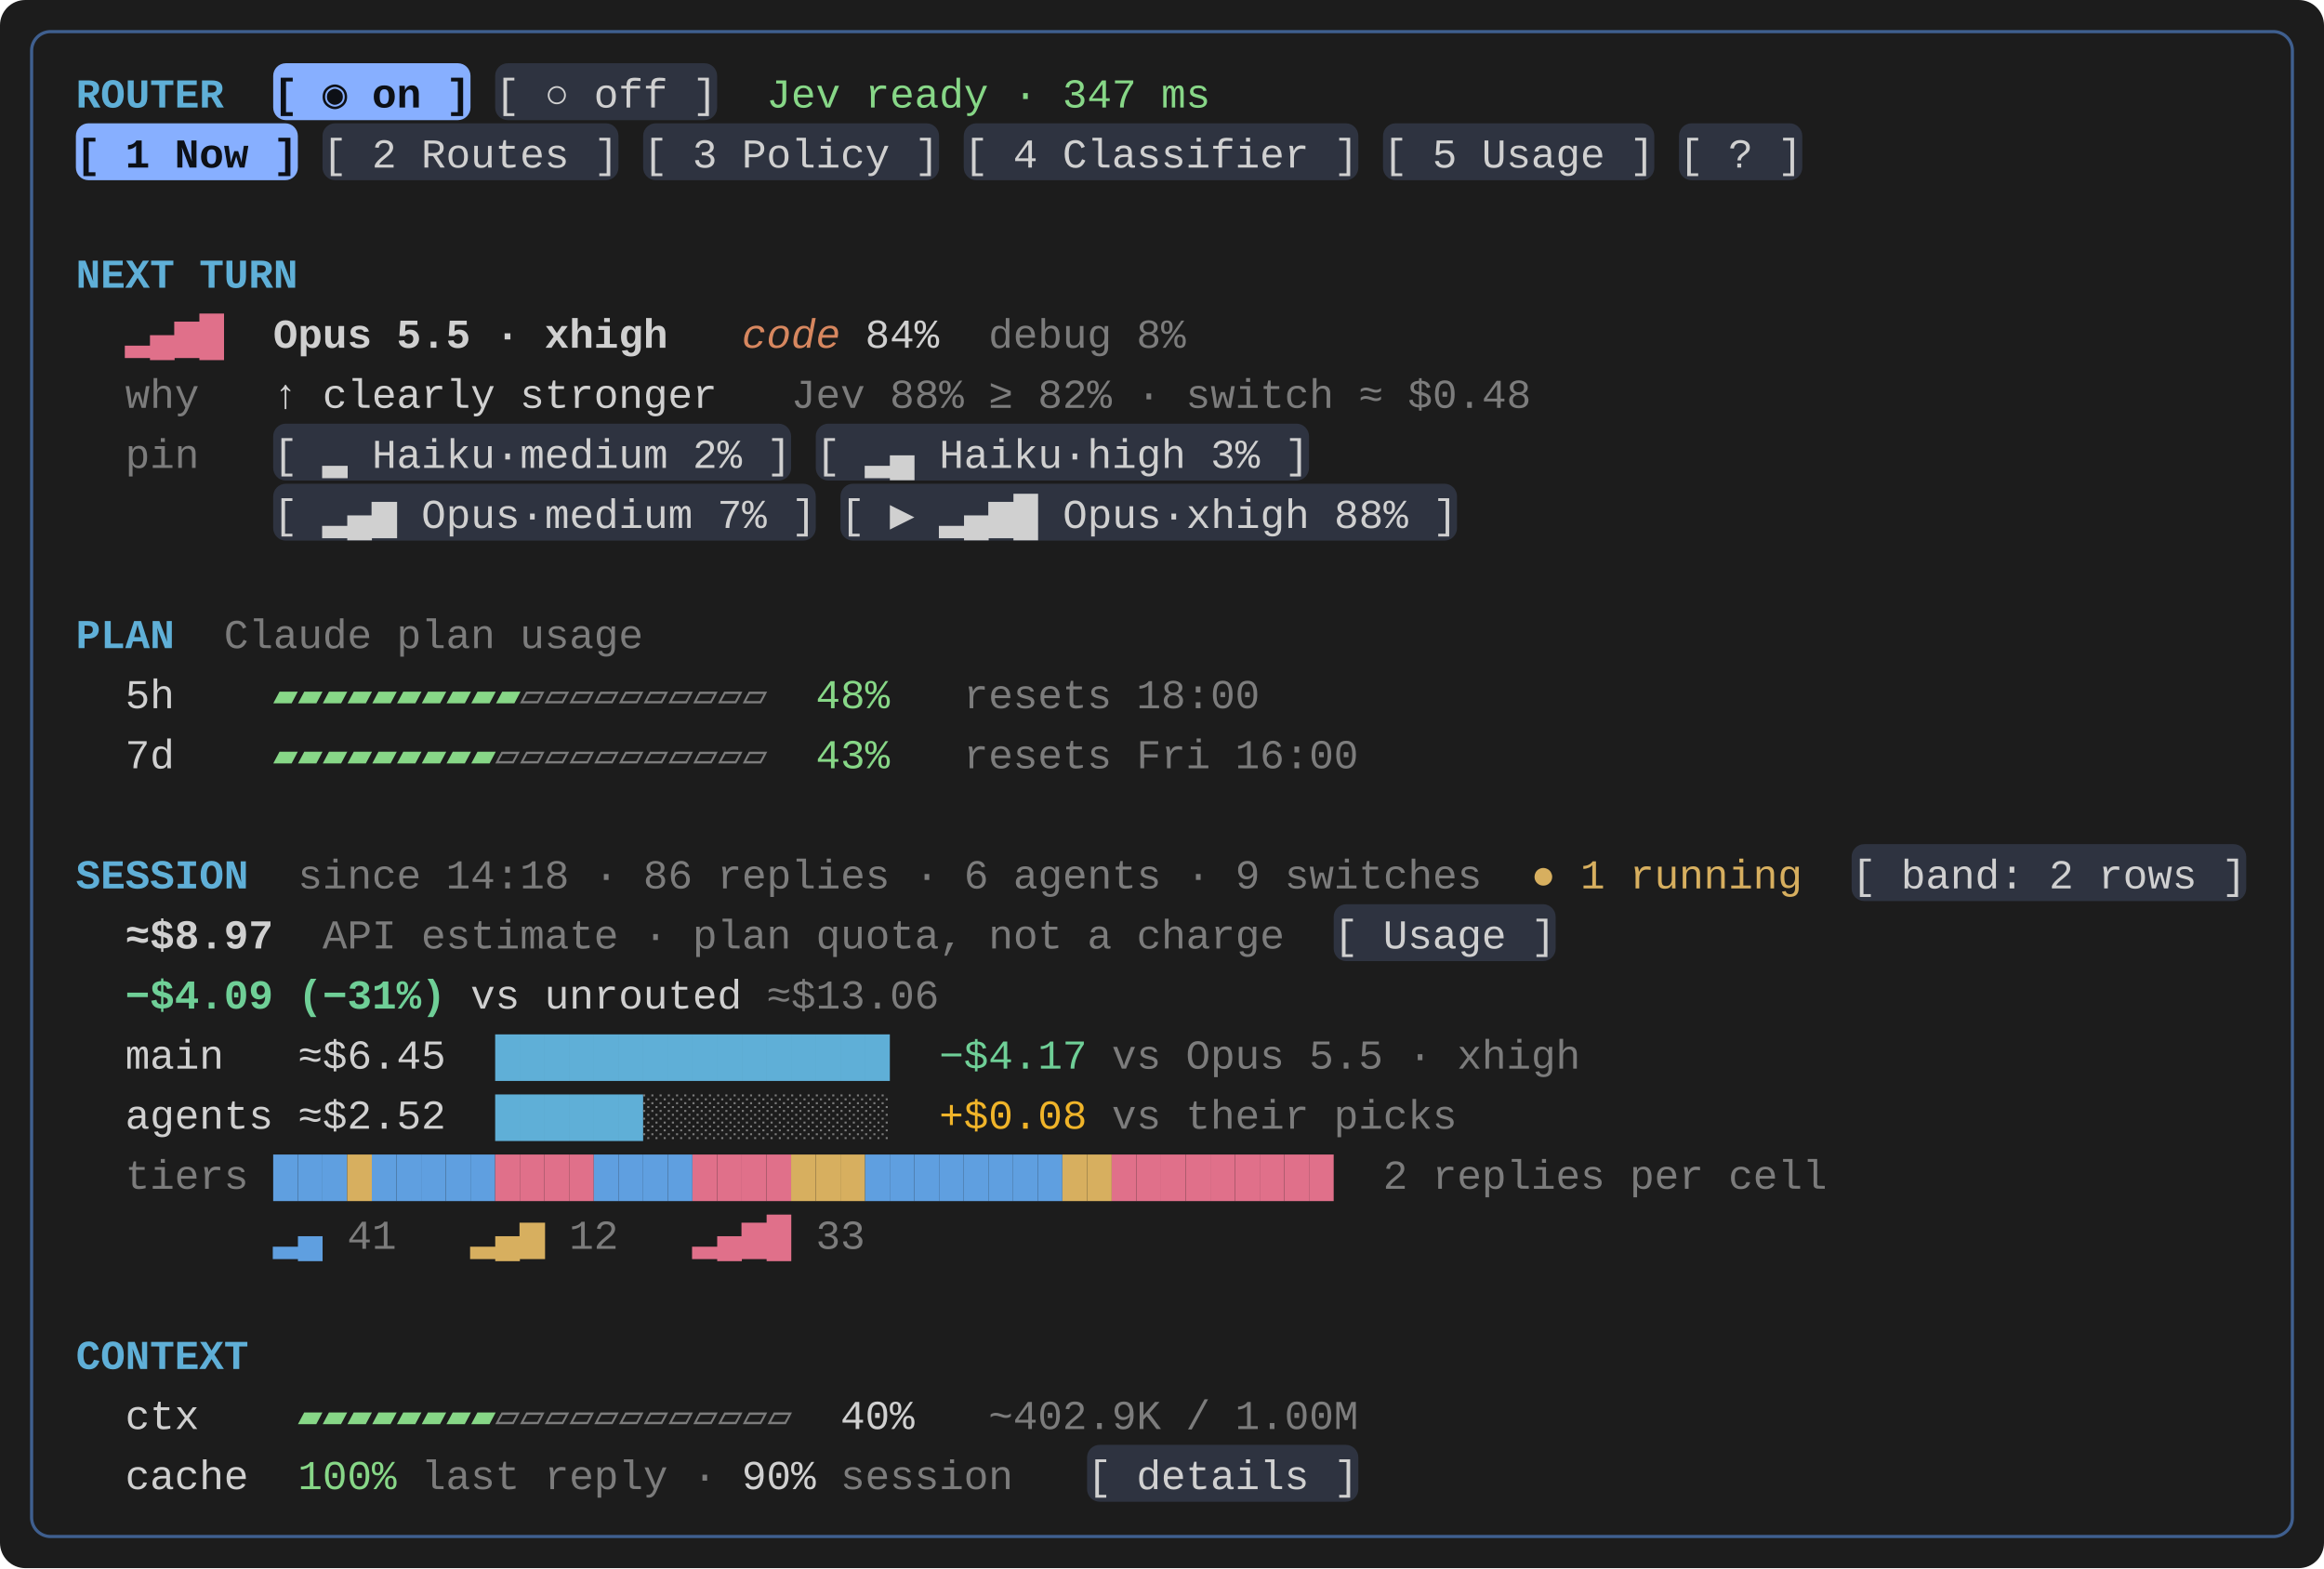
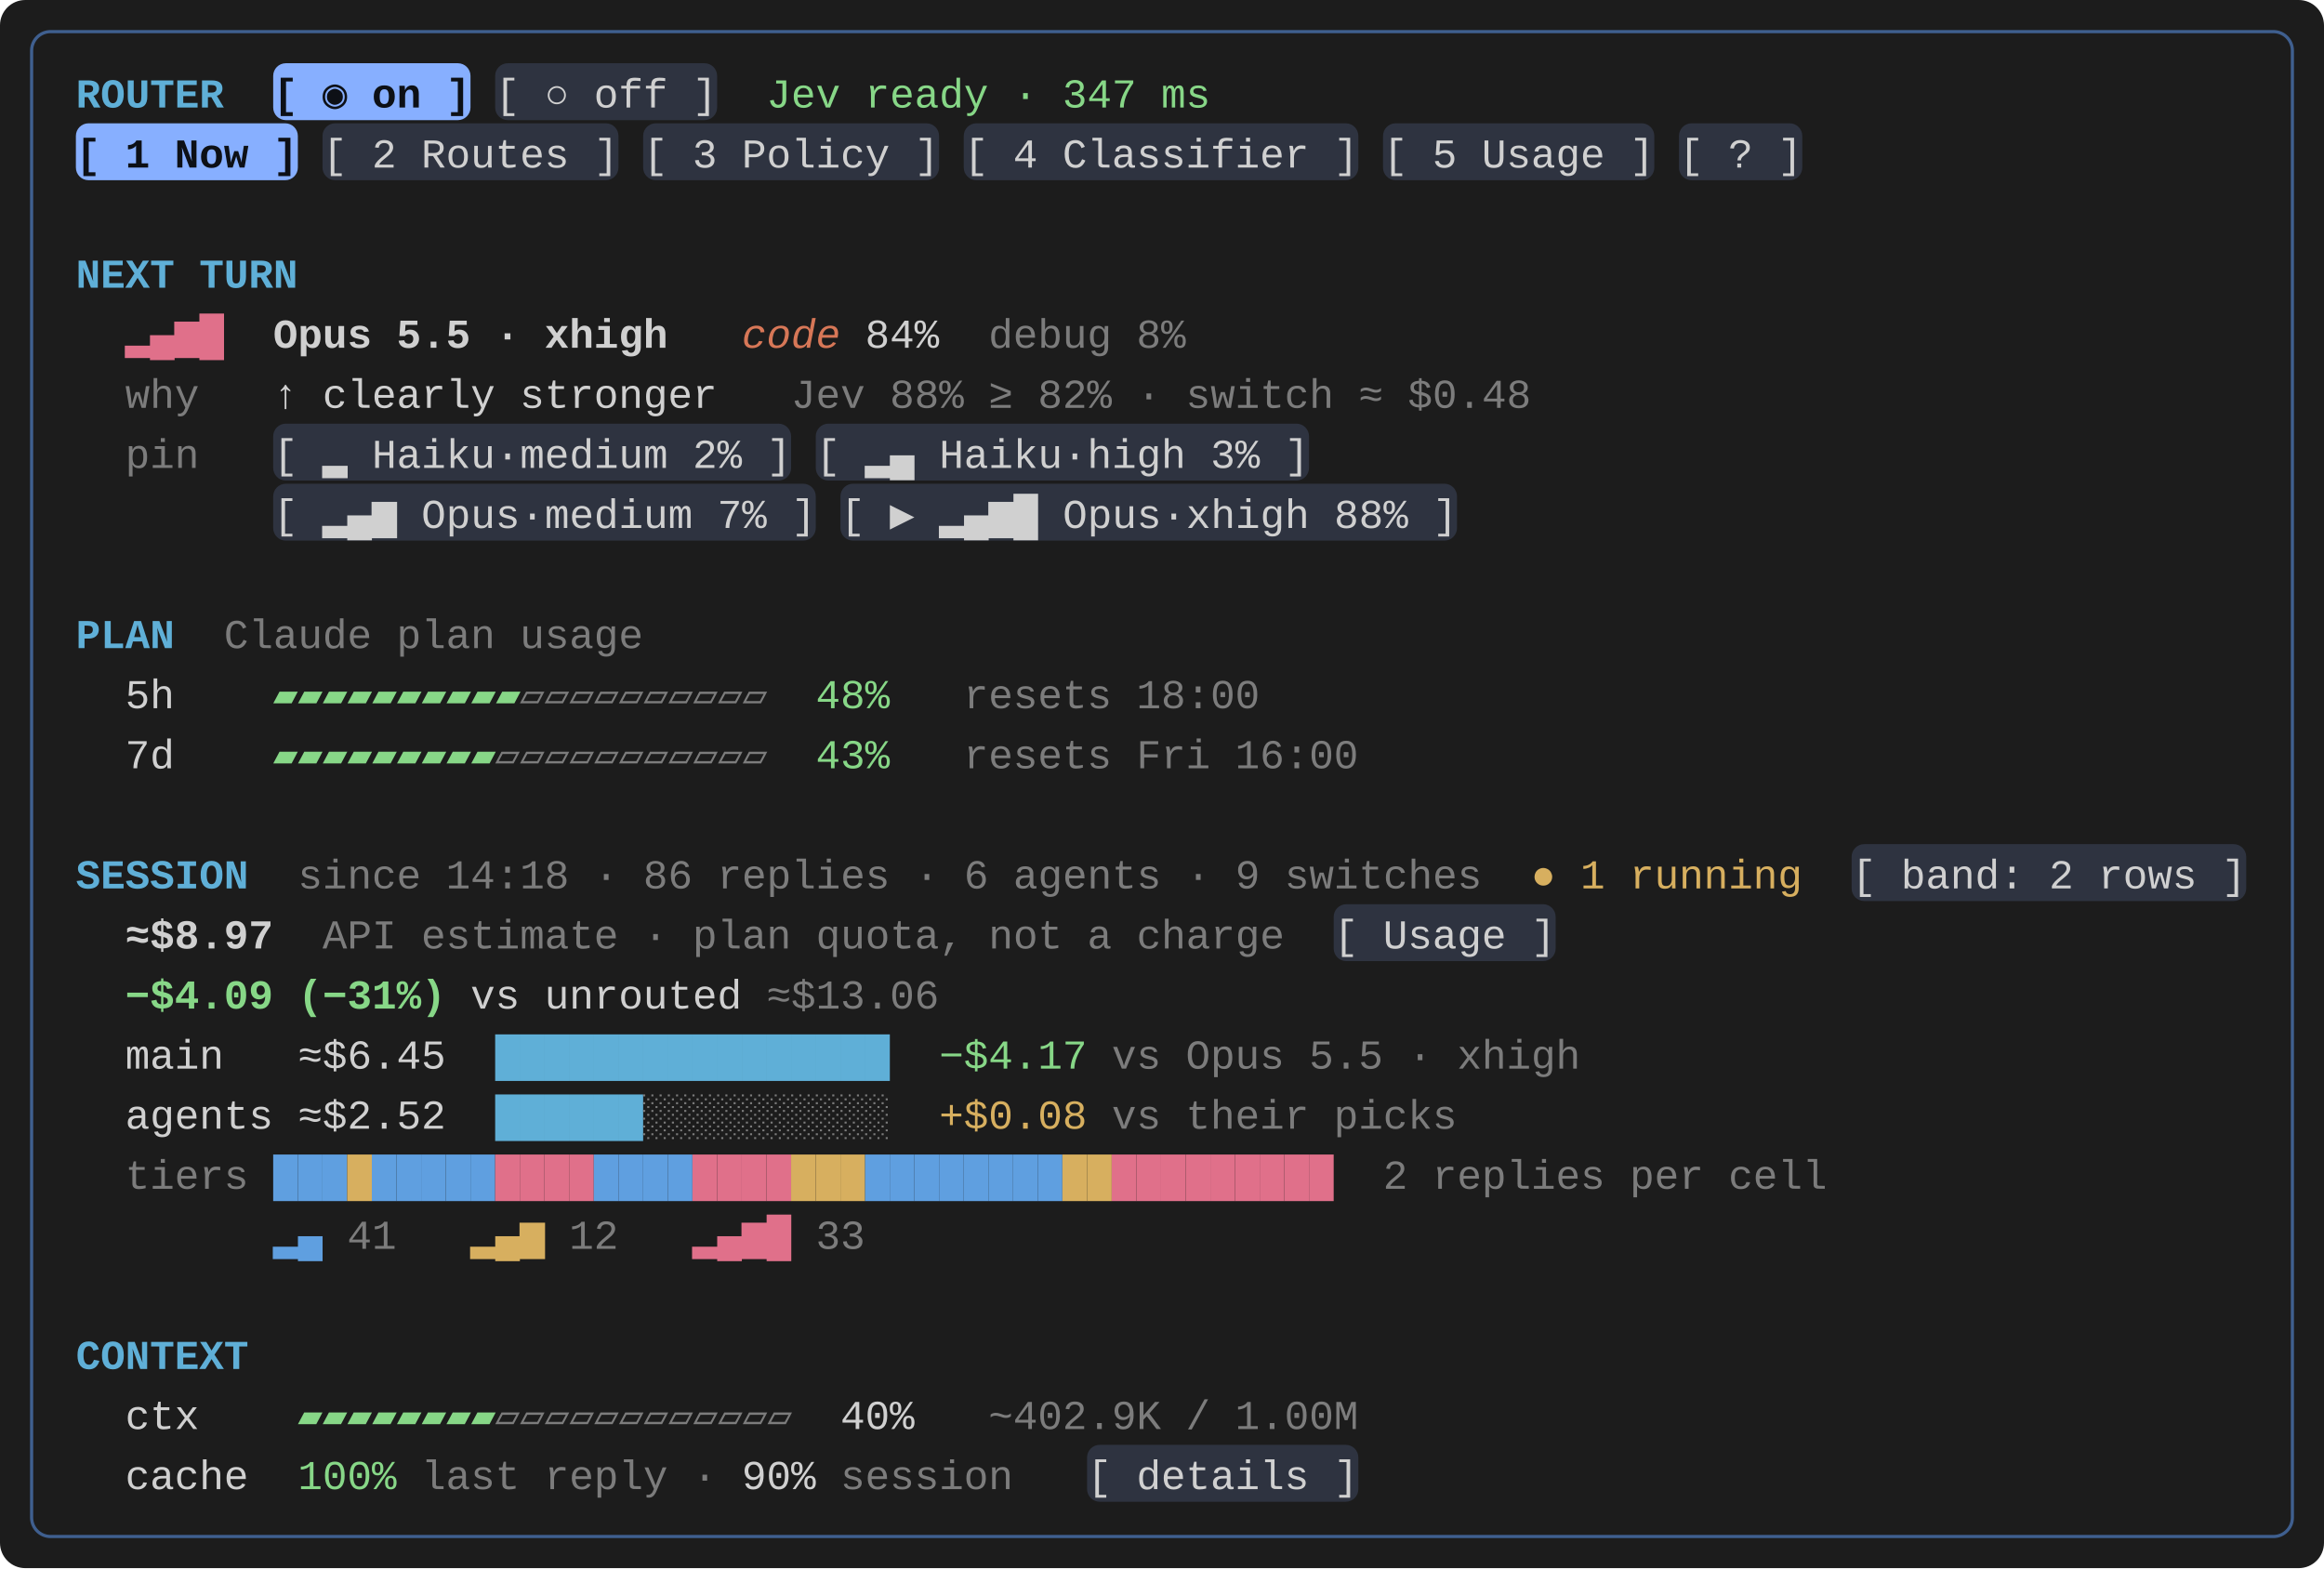
<svg xmlns="http://www.w3.org/2000/svg" viewBox="0 0 735 496" role="img" aria-labelledby="title desc">
  <style>
    text { font-family: ui-monospace, SFMono-Regular, Menlo, Consolas, 'Liberation Mono', monospace; font-size: 13px; }
    .cap { font-family: system-ui, -apple-system, 'Segoe UI', sans-serif; font-size: 12px; fill: #9a988f; }
  </style>
  <rect width="735" height="496" rx="8" fill="#1c1c1c" />
  <rect x="10" y="10" width="715" height="476" rx="6" fill="none" stroke="#3f5f8f" />
  <text x="24.0" y="34" fill="#5fafd7" font-weight="700" xml:space="preserve">ROUTER</text>
  <rect x="86.4" y="20" width="62.4" height="18" rx="4" fill="#87afff" />
  <text x="86.4" y="34" fill="#0d1016" font-weight="700" xml:space="preserve">[ ◉ on ]</text>
  <rect x="156.6" y="20" width="70.2" height="18" rx="4" fill="#2e3340" />
  <text x="156.6" y="34" fill="#d0d0d0" xml:space="preserve">[ ○ off ]</text>
  <text x="242.4" y="34" fill="#87d787" xml:space="preserve">Jev ready · 347 ms</text>
  <rect x="24.0" y="39" width="70.2" height="18" rx="4" fill="#87afff" />
  <text x="24.0" y="53" fill="#0d1016" font-weight="700" xml:space="preserve">[ 1 Now ]</text>
  <rect x="102.0" y="39" width="93.6" height="18" rx="4" fill="#2e3340" />
  <text x="102.0" y="53" fill="#d0d0d0" xml:space="preserve">[ 2 Routes ]</text>
  <rect x="203.4" y="39" width="93.6" height="18" rx="4" fill="#2e3340" />
  <text x="203.4" y="53" fill="#d0d0d0" xml:space="preserve">[ 3 Policy ]</text>
  <rect x="304.8" y="39" width="124.8" height="18" rx="4" fill="#2e3340" />
  <text x="304.8" y="53" fill="#d0d0d0" xml:space="preserve">[ 4 Classifier ]</text>
  <rect x="437.4" y="39" width="85.8" height="18" rx="4" fill="#2e3340" />
  <text x="437.4" y="53" fill="#d0d0d0" xml:space="preserve">[ 5 Usage ]</text>
  <rect x="531.0" y="39" width="39.0" height="18" rx="4" fill="#2e3340" />
  <text x="531.0" y="53" fill="#d0d0d0" xml:space="preserve">[ ? ]</text>
  <text x="24.0" y="91" fill="#5fafd7" font-weight="700" xml:space="preserve">NEXT TURN</text>
  <text x="39.6" y="110" fill="#e0708a" xml:space="preserve">▂▄▆█</text>
  <text x="86.4" y="110" fill="#d0d0d0" font-weight="700" xml:space="preserve">Opus 5.5 · xhigh</text>
-   <text x="234.6" y="110" fill="#d7875f" font-style="italic" xml:space="preserve">code</text>
+   <text x="234.6" y="110" fill="#d77757" font-style="italic" xml:space="preserve">code</text>
  <text x="265.8" y="110" fill="#d0d0d0" xml:space="preserve"> 84%</text>
  <text x="297.0" y="110" fill="#7c7c7c" xml:space="preserve">  debug 8%</text>
  <text x="24.0" y="129" fill="#7c7c7c" xml:space="preserve">  why   </text>
  <text x="86.4" y="129" fill="#d0d0d0" xml:space="preserve">↑ clearly stronger</text>
  <text x="226.8" y="129" fill="#7c7c7c" xml:space="preserve">   Jev 88% ≥ 82% · switch ≈ $0.48</text>
  <text x="24.0" y="148" fill="#7c7c7c" xml:space="preserve">  pin   </text>
  <rect x="86.4" y="134" width="163.8" height="18" rx="4" fill="#2e3340" />
  <text x="86.4" y="148" fill="#d0d0d0" xml:space="preserve">[ ▂ Haiku·medium 2% ]</text>
  <rect x="258.0" y="134" width="156.0" height="18" rx="4" fill="#2e3340" />
  <text x="258.0" y="148" fill="#d0d0d0" xml:space="preserve">[ ▂▄ Haiku·high 3% ]</text>
  <rect x="86.4" y="153" width="171.6" height="18" rx="4" fill="#2e3340" />
  <text x="86.4" y="167" fill="#d0d0d0" xml:space="preserve">[ ▂▄▆ Opus·medium 7% ]</text>
  <rect x="265.8" y="153" width="195.0" height="18" rx="4" fill="#2e3340" />
  <text x="265.8" y="167" fill="#d0d0d0" xml:space="preserve">[ ▶ ▂▄▆█ Opus·xhigh 88% ]</text>
  <text x="24.0" y="205" fill="#5fafd7" font-weight="700" xml:space="preserve">PLAN</text>
  <text x="55.2" y="205" fill="#7c7c7c" xml:space="preserve">  Claude plan usage</text>
  <text x="24.0" y="224" fill="#d0d0d0" xml:space="preserve">  5h    </text>
  <text x="86.4" y="224" fill="#87d787" xml:space="preserve">▰▰▰▰▰▰▰▰▰▰</text>
  <text x="164.4" y="224" fill="#7c7c7c" xml:space="preserve">▱▱▱▱▱▱▱▱▱▱</text>
  <text x="242.4" y="224" fill="#87d787" xml:space="preserve">  48%</text>
  <text x="281.4" y="224" fill="#7c7c7c" xml:space="preserve">   resets 18:00</text>
  <text x="24.0" y="243" fill="#d0d0d0" xml:space="preserve">  7d    </text>
  <text x="86.4" y="243" fill="#87d787" xml:space="preserve">▰▰▰▰▰▰▰▰▰</text>
  <text x="156.6" y="243" fill="#7c7c7c" xml:space="preserve">▱▱▱▱▱▱▱▱▱▱▱</text>
  <text x="242.4" y="243" fill="#87d787" xml:space="preserve">  43%</text>
  <text x="281.4" y="243" fill="#7c7c7c" xml:space="preserve">   resets Fri 16:00</text>
  <text x="24.0" y="281" fill="#5fafd7" font-weight="700" xml:space="preserve">SESSION</text>
  <text x="78.6" y="281" fill="#7c7c7c" xml:space="preserve">  since 14:18 · 86 replies · 6 agents · 9 switches</text>
  <text x="468.6" y="281" fill="#d7af5f" xml:space="preserve">  ● 1 running</text>
  <rect x="585.6" y="267" width="124.8" height="18" rx="4" fill="#2e3340" />
  <text x="585.6" y="281" fill="#d0d0d0" xml:space="preserve">[ band: 2 rows ]</text>
  <text x="39.6" y="300" fill="#d0d0d0" font-weight="700" xml:space="preserve">≈$8.97</text>
  <text x="86.4" y="300" fill="#7c7c7c" xml:space="preserve">  API estimate · plan quota, not a charge  </text>
  <rect x="421.8" y="286" width="70.2" height="18" rx="4" fill="#2e3340" />
  <text x="421.8" y="300" fill="#d0d0d0" xml:space="preserve">[ Usage ]</text>
-   <text x="39.6" y="319" fill="#6fcf97" font-weight="700" xml:space="preserve">−$4.09 (−31%)</text>
+   <text x="39.6" y="319" fill="#87d787" font-weight="700" xml:space="preserve">−$4.09 (−31%)</text>
  <text x="141.0" y="319" fill="#d0d0d0" xml:space="preserve"> vs unrouted</text>
  <text x="234.6" y="319" fill="#7c7c7c" xml:space="preserve"> ≈$13.06</text>
  <text x="24.0" y="338" fill="#d0d0d0" xml:space="preserve">  main  </text>
  <text x="86.4" y="338" fill="#d0d0d0" xml:space="preserve"> ≈$6.45</text>
  <text x="156.6" y="338" fill="#5fafd7" xml:space="preserve">████████████████</text>
-   <text x="297.0" y="338" fill="#6fcf97" xml:space="preserve">−$4.17</text>
+   <text x="297.0" y="338" fill="#87d787" xml:space="preserve">−$4.17</text>
  <text x="343.8" y="338" fill="#7c7c7c" xml:space="preserve"> vs Opus 5.5 · xhigh</text>
  <text x="24.0" y="357" fill="#d0d0d0" xml:space="preserve">  agents</text>
  <text x="86.4" y="357" fill="#d0d0d0" xml:space="preserve"> ≈$2.52</text>
  <text x="156.6" y="357" fill="#5fafd7" xml:space="preserve">██████</text>
  <text x="203.4" y="357" fill="#7c7c7c" xml:space="preserve">░░░░░░░░░░</text>
-   <text x="297.0" y="357" fill="#f0b429" xml:space="preserve">+$0.08</text>
+   <text x="297.0" y="357" fill="#d7af5f" xml:space="preserve">+$0.08</text>
  <text x="343.8" y="357" fill="#7c7c7c" xml:space="preserve"> vs their picks</text>
  <text x="24.0" y="376" fill="#7c7c7c" xml:space="preserve">  tiers </text>
  <text x="86.4" y="376" fill="#5f9fe0" font-weight="700" xml:space="preserve">█</text>
  <text x="94.2" y="376" fill="#5f9fe0" font-weight="700" xml:space="preserve">█</text>
  <text x="102.0" y="376" fill="#5f9fe0" font-weight="700" xml:space="preserve">█</text>
  <text x="109.8" y="376" fill="#d7af5f" font-weight="700" xml:space="preserve">█</text>
  <text x="117.6" y="376" fill="#5f9fe0" font-weight="700" xml:space="preserve">█</text>
  <text x="125.4" y="376" fill="#5f9fe0" font-weight="700" xml:space="preserve">█</text>
  <text x="133.2" y="376" fill="#5f9fe0" font-weight="700" xml:space="preserve">█</text>
  <text x="141.0" y="376" fill="#5f9fe0" font-weight="700" xml:space="preserve">█</text>
  <text x="148.8" y="376" fill="#5f9fe0" font-weight="700" xml:space="preserve">█</text>
  <text x="156.6" y="376" fill="#e0708a" font-weight="700" xml:space="preserve">█</text>
  <text x="164.4" y="376" fill="#e0708a" font-weight="700" xml:space="preserve">█</text>
  <text x="172.2" y="376" fill="#e0708a" font-weight="700" xml:space="preserve">█</text>
  <text x="180.0" y="376" fill="#e0708a" font-weight="700" xml:space="preserve">█</text>
  <text x="187.8" y="376" fill="#5f9fe0" font-weight="700" xml:space="preserve">█</text>
  <text x="195.6" y="376" fill="#5f9fe0" font-weight="700" xml:space="preserve">█</text>
  <text x="203.4" y="376" fill="#5f9fe0" font-weight="700" xml:space="preserve">█</text>
  <text x="211.2" y="376" fill="#5f9fe0" font-weight="700" xml:space="preserve">█</text>
  <text x="219.0" y="376" fill="#e0708a" font-weight="700" xml:space="preserve">█</text>
  <text x="226.8" y="376" fill="#e0708a" font-weight="700" xml:space="preserve">█</text>
  <text x="234.6" y="376" fill="#e0708a" font-weight="700" xml:space="preserve">█</text>
  <text x="242.4" y="376" fill="#e0708a" font-weight="700" xml:space="preserve">█</text>
  <text x="250.2" y="376" fill="#d7af5f" font-weight="700" xml:space="preserve">█</text>
  <text x="258.0" y="376" fill="#d7af5f" font-weight="700" xml:space="preserve">█</text>
  <text x="265.8" y="376" fill="#d7af5f" font-weight="700" xml:space="preserve">█</text>
  <text x="273.6" y="376" fill="#5f9fe0" font-weight="700" xml:space="preserve">█</text>
  <text x="281.4" y="376" fill="#5f9fe0" font-weight="700" xml:space="preserve">█</text>
  <text x="289.2" y="376" fill="#5f9fe0" font-weight="700" xml:space="preserve">█</text>
  <text x="297.0" y="376" fill="#5f9fe0" font-weight="700" xml:space="preserve">█</text>
  <text x="304.8" y="376" fill="#5f9fe0" font-weight="700" xml:space="preserve">█</text>
  <text x="312.6" y="376" fill="#5f9fe0" font-weight="700" xml:space="preserve">█</text>
  <text x="320.4" y="376" fill="#5f9fe0" font-weight="700" xml:space="preserve">█</text>
  <text x="328.2" y="376" fill="#5f9fe0" font-weight="700" xml:space="preserve">█</text>
  <text x="336.0" y="376" fill="#d7af5f" font-weight="700" xml:space="preserve">█</text>
  <text x="343.8" y="376" fill="#d7af5f" font-weight="700" xml:space="preserve">█</text>
  <text x="351.6" y="376" fill="#e0708a" font-weight="700" xml:space="preserve">█</text>
  <text x="359.4" y="376" fill="#e0708a" font-weight="700" xml:space="preserve">█</text>
  <text x="367.2" y="376" fill="#e0708a" font-weight="700" xml:space="preserve">█</text>
  <text x="375.0" y="376" fill="#e0708a" font-weight="700" xml:space="preserve">█</text>
  <text x="382.8" y="376" fill="#e0708a" font-weight="700" xml:space="preserve">█</text>
  <text x="390.6" y="376" fill="#e0708a" font-weight="700" xml:space="preserve">█</text>
  <text x="398.4" y="376" fill="#e0708a" font-weight="700" xml:space="preserve">█</text>
  <text x="406.2" y="376" fill="#e0708a" font-weight="700" xml:space="preserve">█</text>
  <text x="414.0" y="376" fill="#e0708a" font-weight="700" xml:space="preserve">█</text>
  <text x="421.8" y="376" fill="#7c7c7c" xml:space="preserve">  2 replies per cell</text>
  <text x="86.4" y="395" fill="#5f9fe0" xml:space="preserve">▂▄</text>
  <text x="102.0" y="395" fill="#7c7c7c" xml:space="preserve"> 41   </text>
  <text x="148.8" y="395" fill="#d7af5f" xml:space="preserve">▂▄▆</text>
  <text x="172.2" y="395" fill="#7c7c7c" xml:space="preserve"> 12   </text>
  <text x="219.0" y="395" fill="#e0708a" xml:space="preserve">▂▄▆█</text>
  <text x="250.2" y="395" fill="#7c7c7c" xml:space="preserve"> 33   </text>
  <text x="24.0" y="433" fill="#5fafd7" font-weight="700" xml:space="preserve">CONTEXT</text>
  <text x="24.0" y="452" fill="#d0d0d0" xml:space="preserve">  ctx    </text>
  <text x="94.2" y="452" fill="#87d787" xml:space="preserve">▰▰▰▰▰▰▰▰</text>
  <text x="156.6" y="452" fill="#7c7c7c" xml:space="preserve">▱▱▱▱▱▱▱▱▱▱▱▱</text>
  <text x="250.2" y="452" fill="#d0d0d0" xml:space="preserve">  40%</text>
  <text x="289.2" y="452" fill="#7c7c7c" xml:space="preserve">   ~402.9K / 1.00M</text>
  <text x="24.0" y="471" fill="#d0d0d0" xml:space="preserve">  cache  </text>
  <text x="94.2" y="471" fill="#87d787" xml:space="preserve">100%</text>
  <text x="125.4" y="471" fill="#7c7c7c" xml:space="preserve"> last reply</text>
  <text x="211.2" y="471" fill="#7c7c7c" xml:space="preserve"> · </text>
  <text x="234.6" y="471" fill="#d0d0d0" xml:space="preserve">90%</text>
  <text x="258.0" y="471" fill="#7c7c7c" xml:space="preserve"> session</text>
  <rect x="343.8" y="457" width="85.8" height="18" rx="4" fill="#2e3340" />
  <text x="343.8" y="471" fill="#d0d0d0" xml:space="preserve">[ details ]</text>
</svg>
